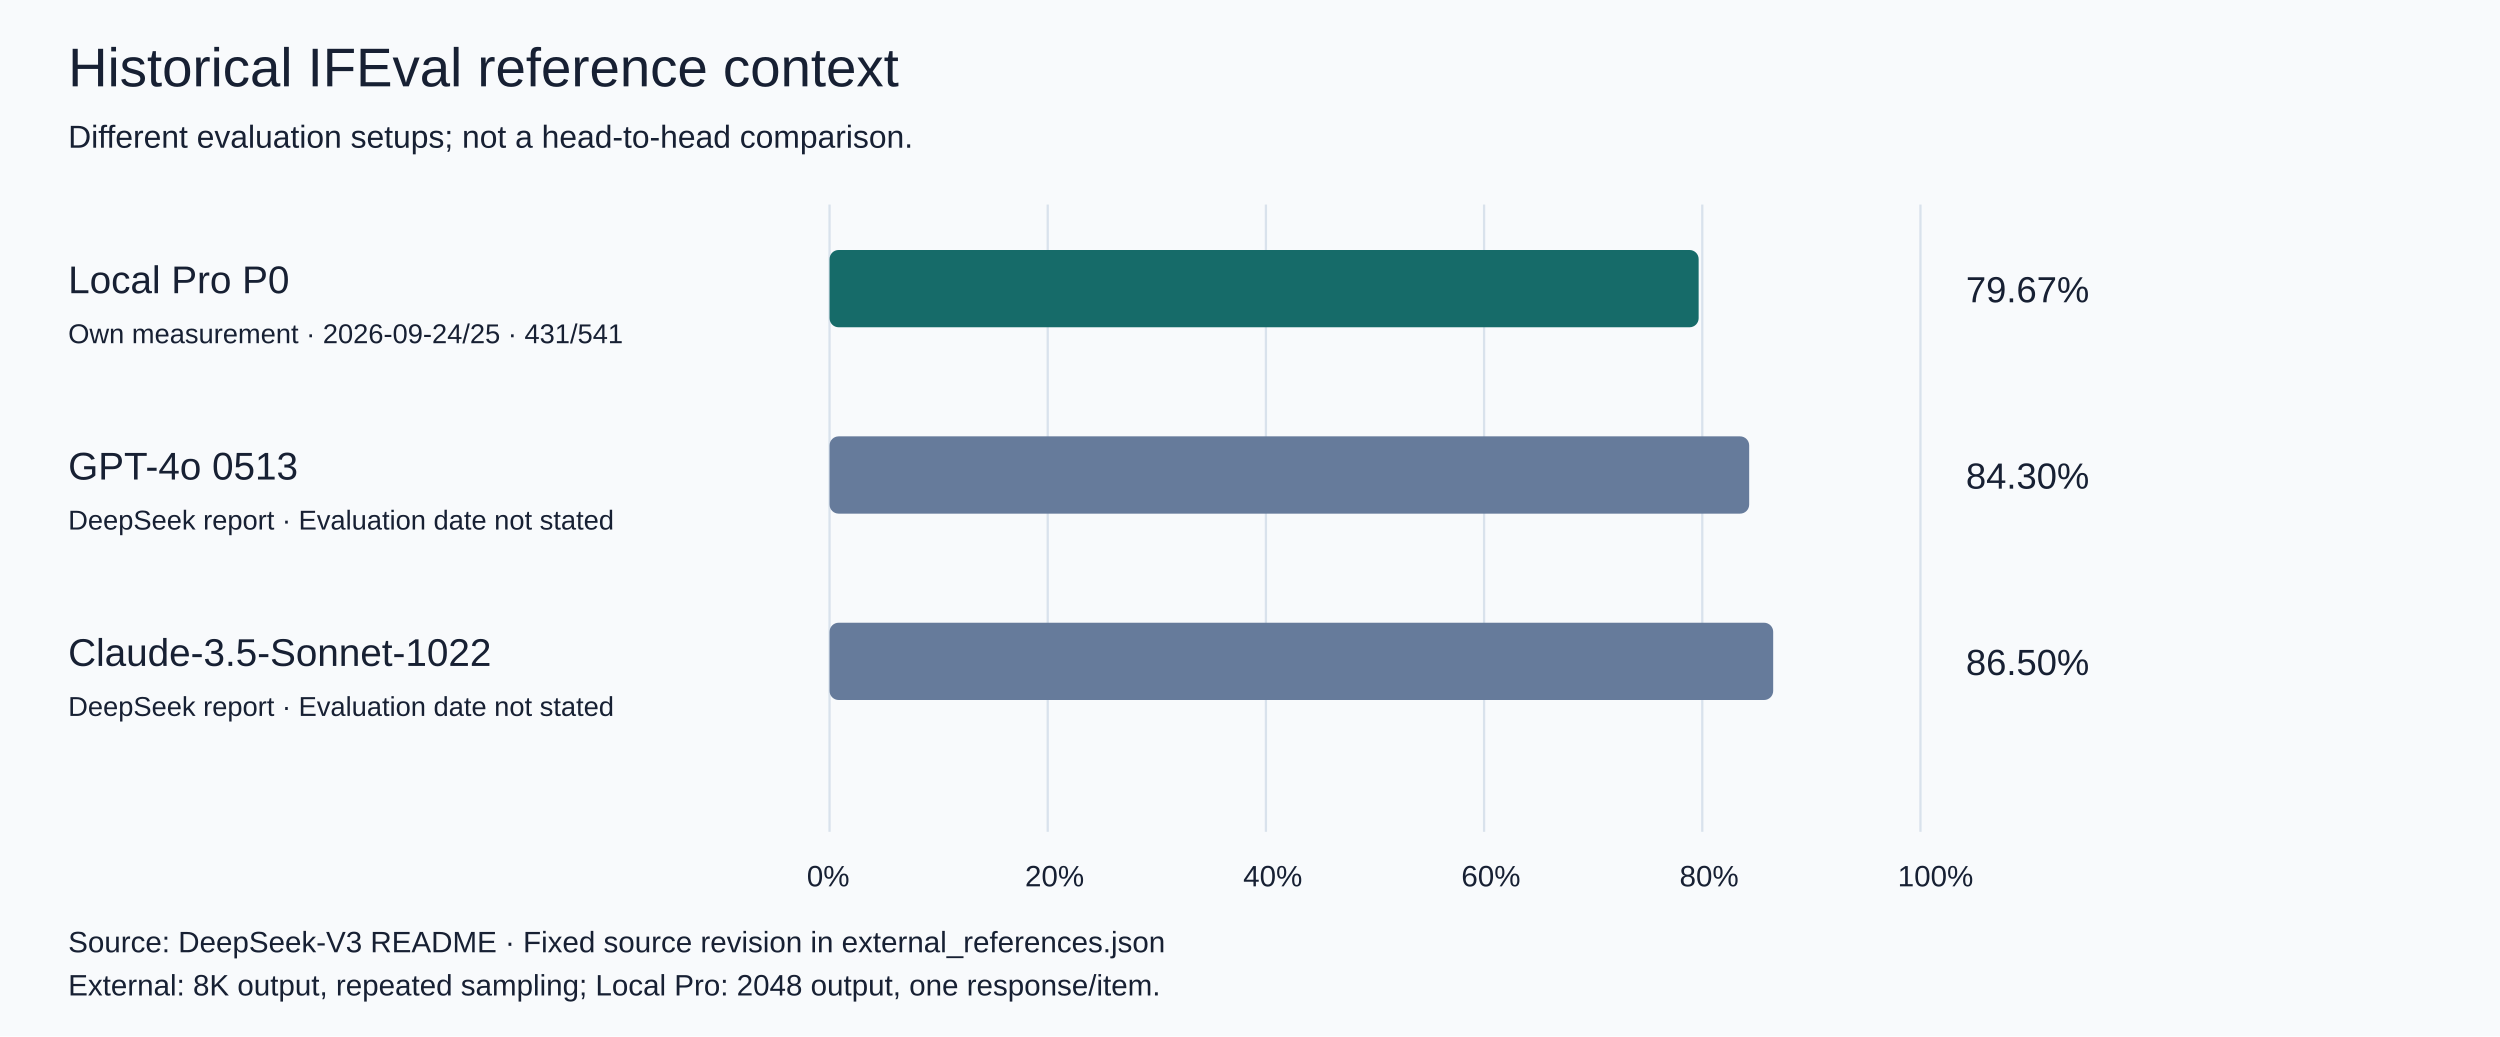
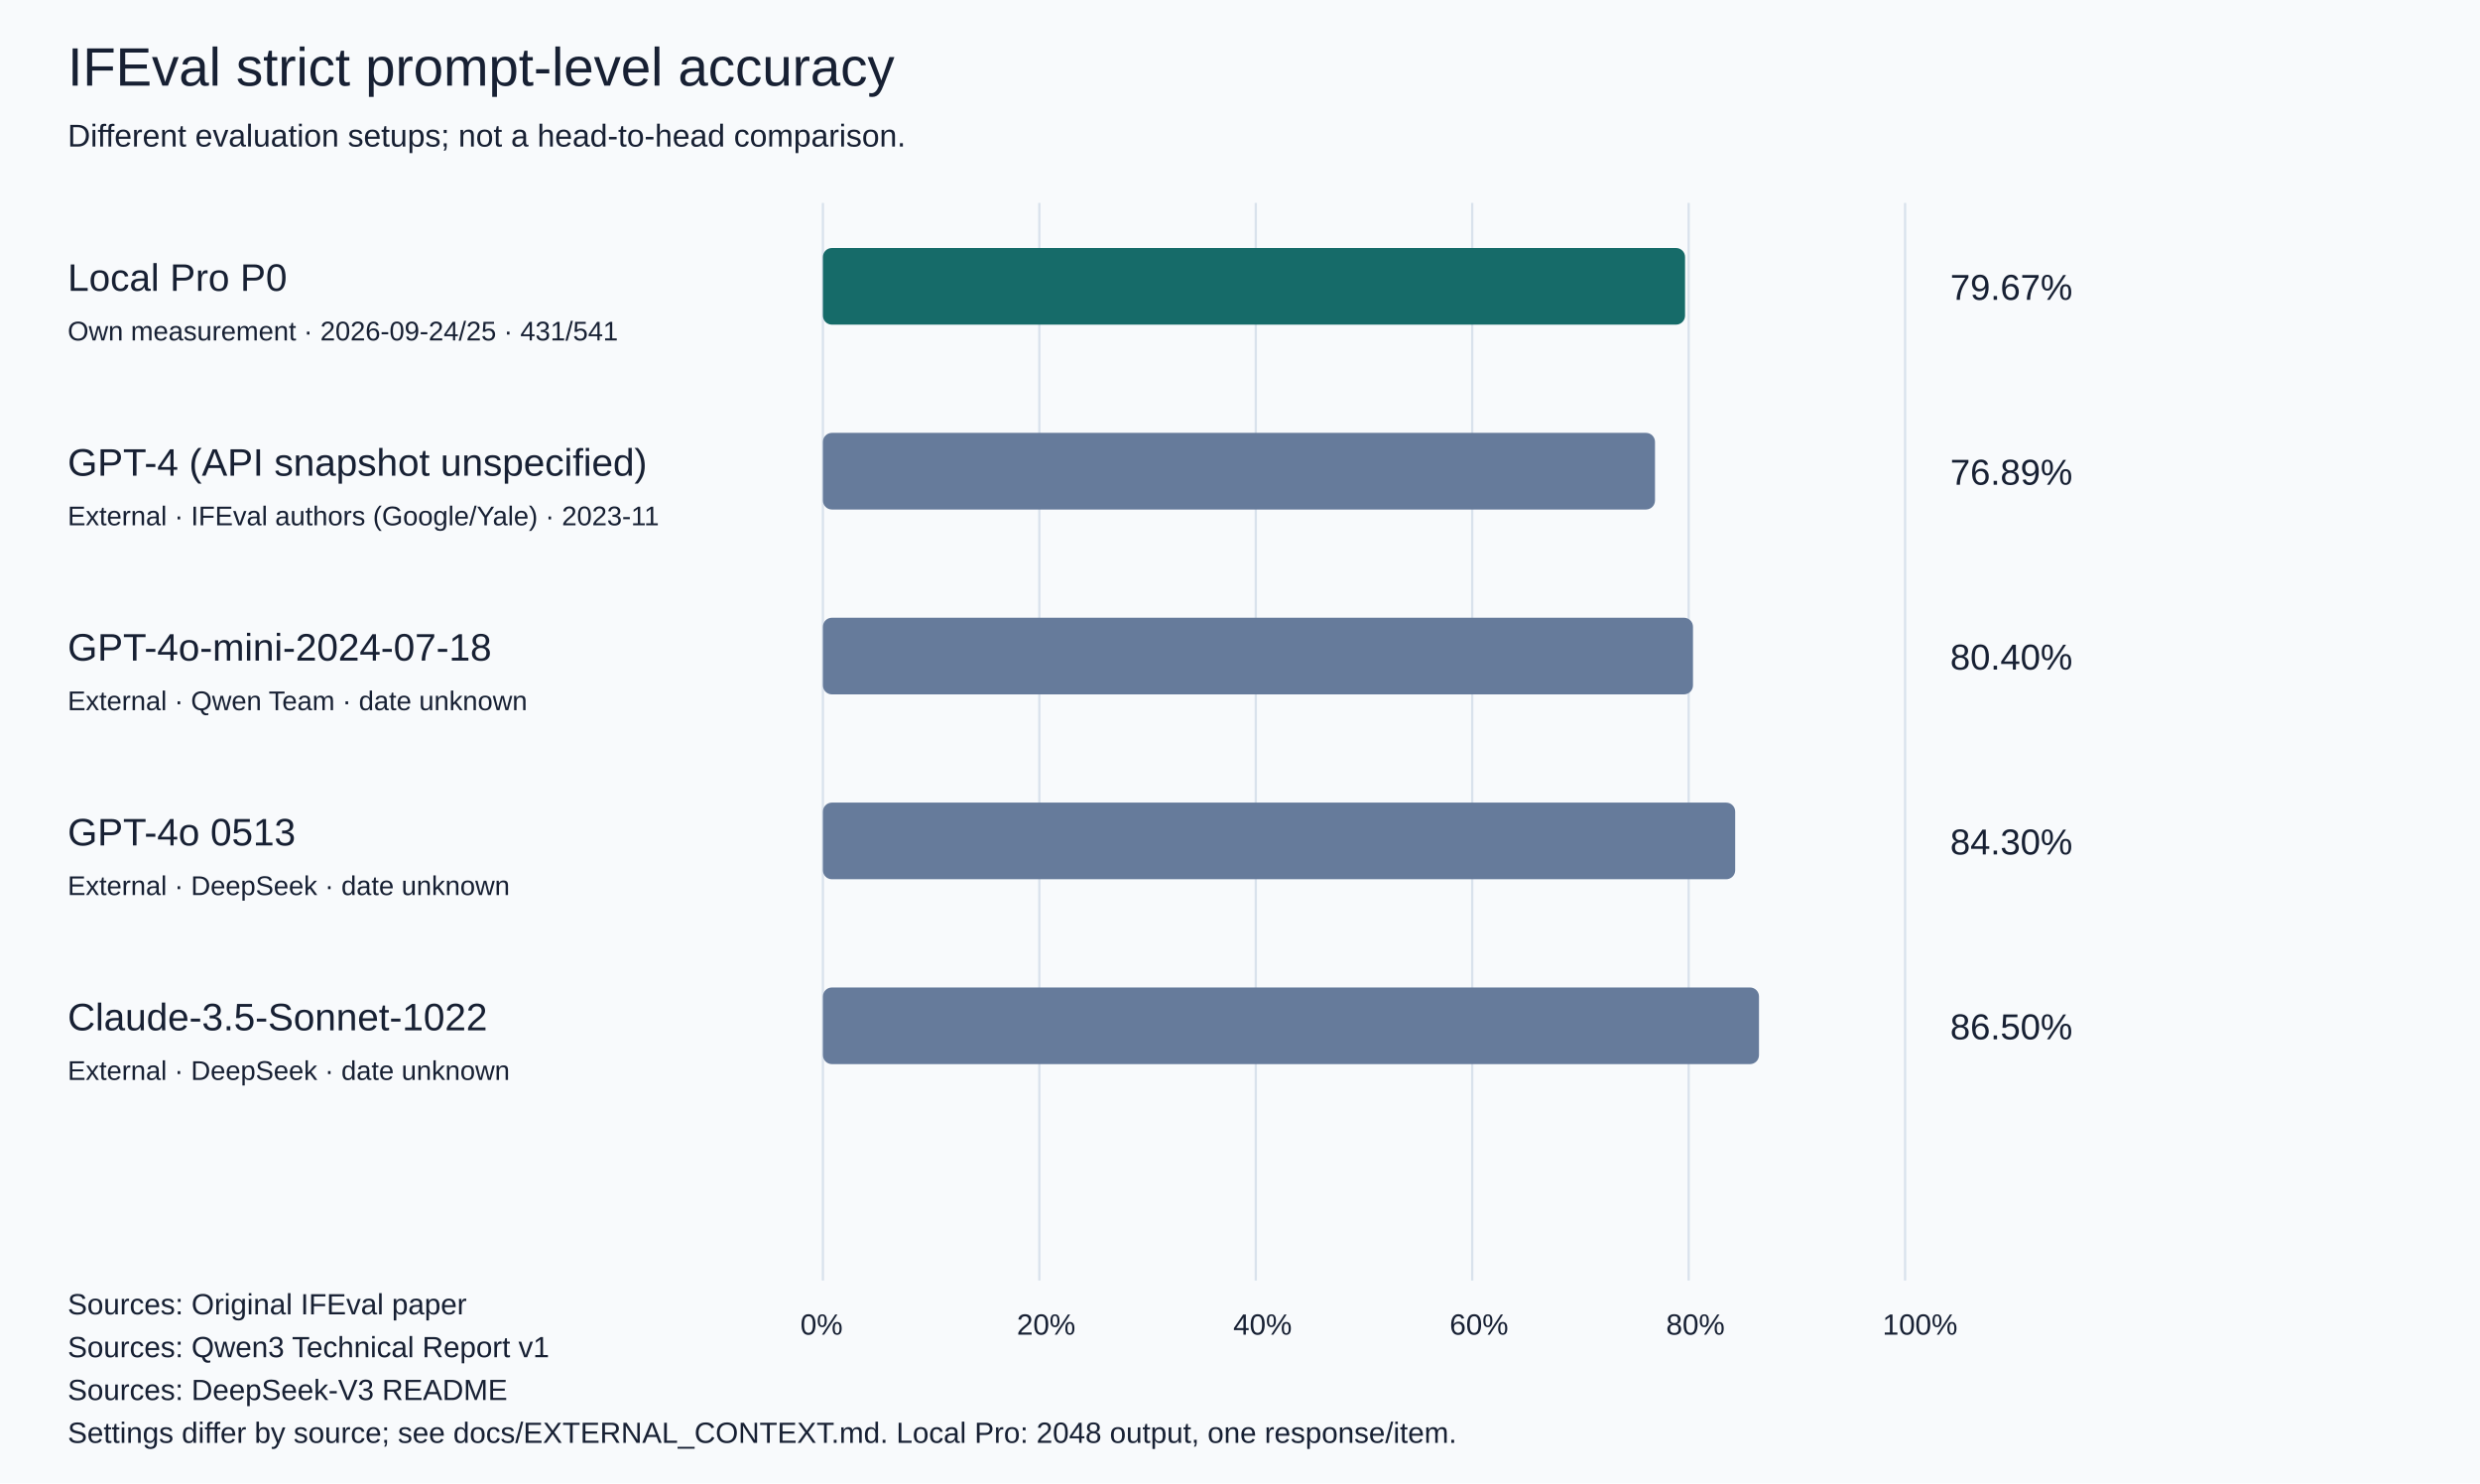
- <svg xmlns="http://www.w3.org/2000/svg" width="1100" height="456" viewBox="0 0 1100 456" role="img">
-   <rect width="1100" height="456" fill="#f8fafc" />
+ <svg xmlns="http://www.w3.org/2000/svg" width="1100" height="658" viewBox="0 0 1100 658" role="img">
+   <rect width="1100" height="658" fill="#f8fafc" />
  <g font-family="Arial, sans-serif" fill="#172033">
-     <text x="30" y="38" font-size="24">Historical IFEval reference context</text>
+     <text x="30" y="38" font-size="24">IFEval strict prompt-level accuracy</text>
    <text x="30" y="65" font-size="14">Different evaluation setups; not a head-to-head comparison.</text>
-     <path d="M365.0 90 V366" stroke="#d9e2ec" />
-     <text x="355.0" y="390" font-size="13">0%</text>
-     <path d="M461.0 90 V366" stroke="#d9e2ec" />
-     <text x="451.0" y="390" font-size="13">20%</text>
-     <path d="M557.0 90 V366" stroke="#d9e2ec" />
-     <text x="547.0" y="390" font-size="13">40%</text>
-     <path d="M653.0 90 V366" stroke="#d9e2ec" />
-     <text x="643.0" y="390" font-size="13">60%</text>
-     <path d="M749.0 90 V366" stroke="#d9e2ec" />
-     <text x="739.0" y="390" font-size="13">80%</text>
-     <path d="M845.0 90 V366" stroke="#d9e2ec" />
-     <text x="835.0" y="390" font-size="13">100%</text>
+     <path d="M365.0 90 V568" stroke="#d9e2ec" />
+     <text x="355.0" y="592" font-size="13">0%</text>
+     <path d="M461.0 90 V568" stroke="#d9e2ec" />
+     <text x="451.0" y="592" font-size="13">20%</text>
+     <path d="M557.0 90 V568" stroke="#d9e2ec" />
+     <text x="547.0" y="592" font-size="13">40%</text>
+     <path d="M653.0 90 V568" stroke="#d9e2ec" />
+     <text x="643.0" y="592" font-size="13">60%</text>
+     <path d="M749.0 90 V568" stroke="#d9e2ec" />
+     <text x="739.0" y="592" font-size="13">80%</text>
+     <path d="M845.0 90 V568" stroke="#d9e2ec" />
+     <text x="835.0" y="592" font-size="13">100%</text>
    <text x="30" y="129" font-size="17">Local Pro P0</text>
    <text x="30" y="151" font-size="12">Own measurement · 2026-09-24/25 · 431/541</text>
    <rect x="365" y="110" width="382.403" height="34" fill="#166b69" rx="4" data-value="79.6672828096" />
    <text x="865" y="133" font-size="16">79.67%</text>
-     <text x="30" y="211" font-size="17">GPT-4o 0513</text>
-     <text x="30" y="233" font-size="12">DeepSeek report · Evaluation date not stated</text>
-     <rect x="365" y="192" width="404.64" height="34" fill="#667b9b" rx="4" data-value="84.3000000000" />
-     <text x="865" y="215" font-size="16">84.30%</text>
-     <text x="30" y="293" font-size="17">Claude-3.5-Sonnet-1022</text>
-     <text x="30" y="315" font-size="12">DeepSeek report · Evaluation date not stated</text>
-     <rect x="365" y="274" width="415.2" height="34" fill="#667b9b" rx="4" data-value="86.5000000000" />
-     <text x="865" y="297" font-size="16">86.50%</text>
-     <text x="30" y="419" font-size="13">Source: DeepSeek-V3 README · Fixed source revision in external_references.json</text>
-     <text x="30" y="438" font-size="13">External: 8K output, repeated sampling; Local Pro: 2048 output, one response/item.</text>
+     <text x="30" y="211" font-size="17">GPT-4 (API snapshot unspecified)</text>
+     <text x="30" y="233" font-size="12">External · IFEval authors (Google/Yale) · 2023-11</text>
+     <rect x="365" y="192" width="369.072" height="34" fill="#667b9b" rx="4" data-value="76.8900000000" />
+     <text x="865" y="215" font-size="16">76.89%</text>
+     <text x="30" y="293" font-size="17">GPT-4o-mini-2024-07-18</text>
+     <text x="30" y="315" font-size="12">External · Qwen Team · date unknown</text>
+     <rect x="365" y="274" width="385.92" height="34" fill="#667b9b" rx="4" data-value="80.4000000000" />
+     <text x="865" y="297" font-size="16">80.40%</text>
+     <text x="30" y="375" font-size="17">GPT-4o 0513</text>
+     <text x="30" y="397" font-size="12">External · DeepSeek · date unknown</text>
+     <rect x="365" y="356" width="404.64" height="34" fill="#667b9b" rx="4" data-value="84.3000000000" />
+     <text x="865" y="379" font-size="16">84.30%</text>
+     <text x="30" y="457" font-size="17">Claude-3.5-Sonnet-1022</text>
+     <text x="30" y="479" font-size="12">External · DeepSeek · date unknown</text>
+     <rect x="365" y="438" width="415.2" height="34" fill="#667b9b" rx="4" data-value="86.5000000000" />
+     <text x="865" y="461" font-size="16">86.50%</text>
+     <text x="30" y="583" font-size="13">Sources: Original IFEval paper</text>
+     <text x="30" y="602" font-size="13">Sources: Qwen3 Technical Report v1</text>
+     <text x="30" y="621" font-size="13">Sources: DeepSeek-V3 README</text>
+     <text x="30" y="640" font-size="13">Settings differ by source; see docs/EXTERNAL_CONTEXT.md. Local Pro: 2048 output, one response/item.</text>
  </g>
</svg>
